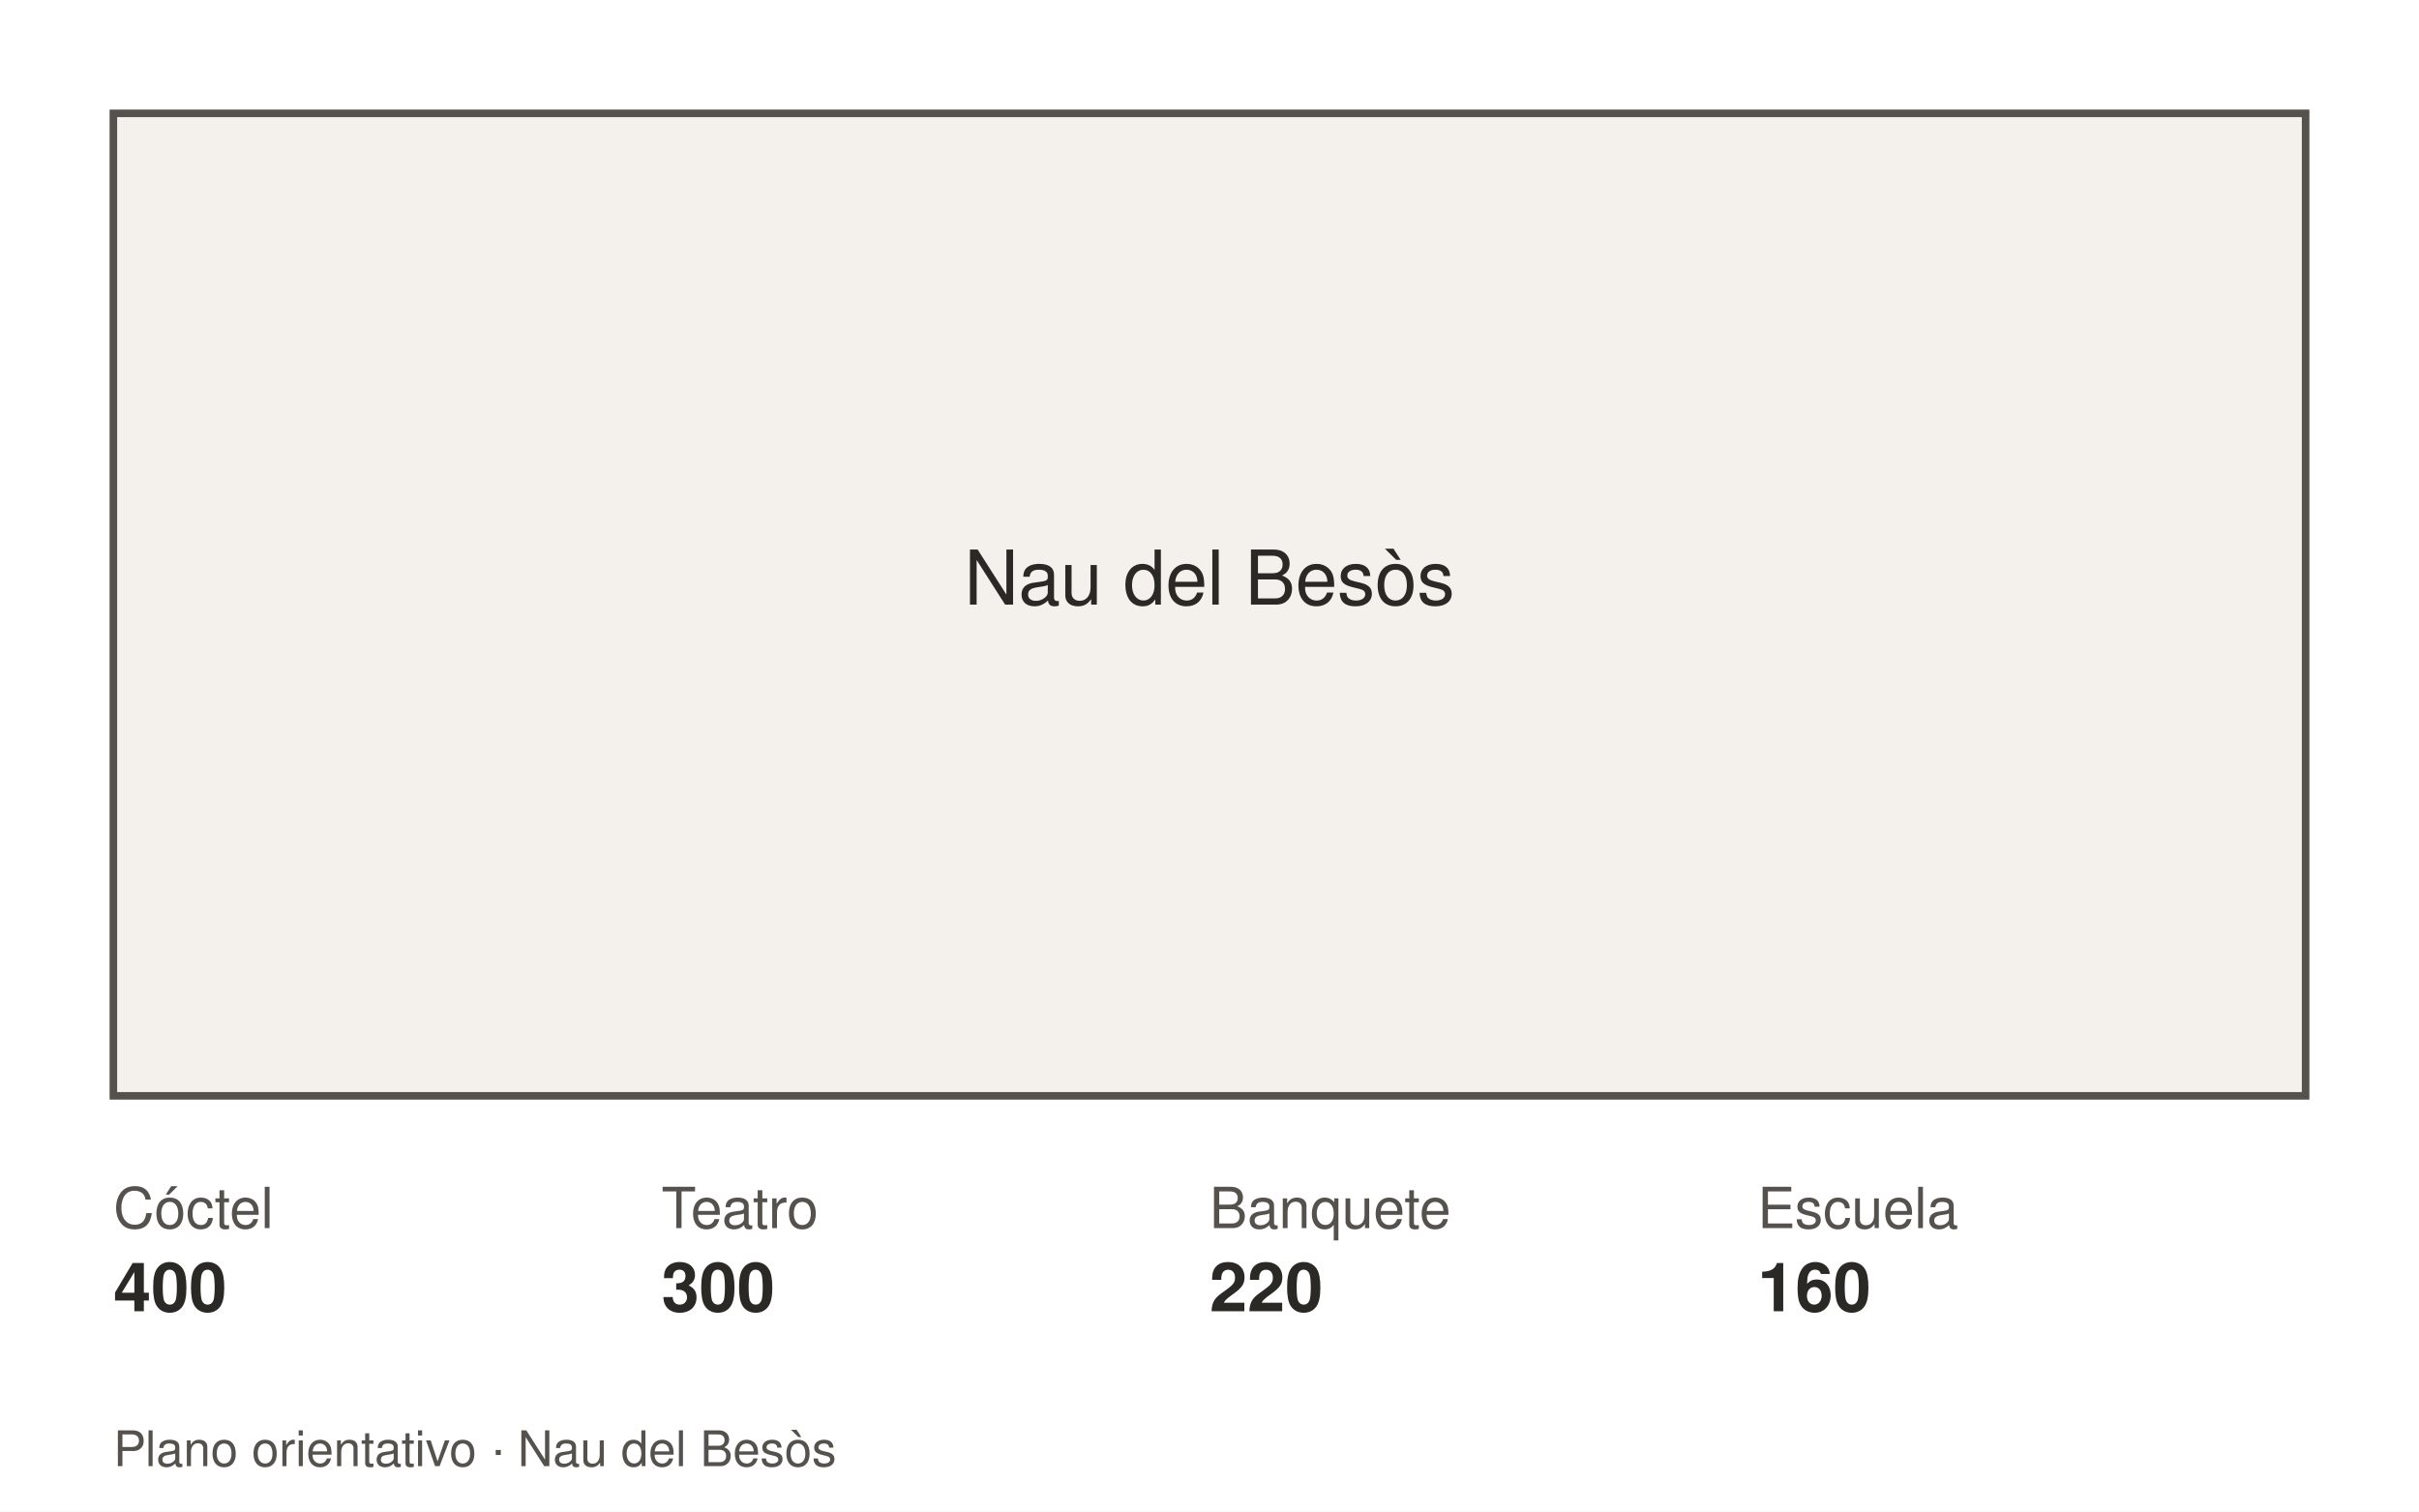
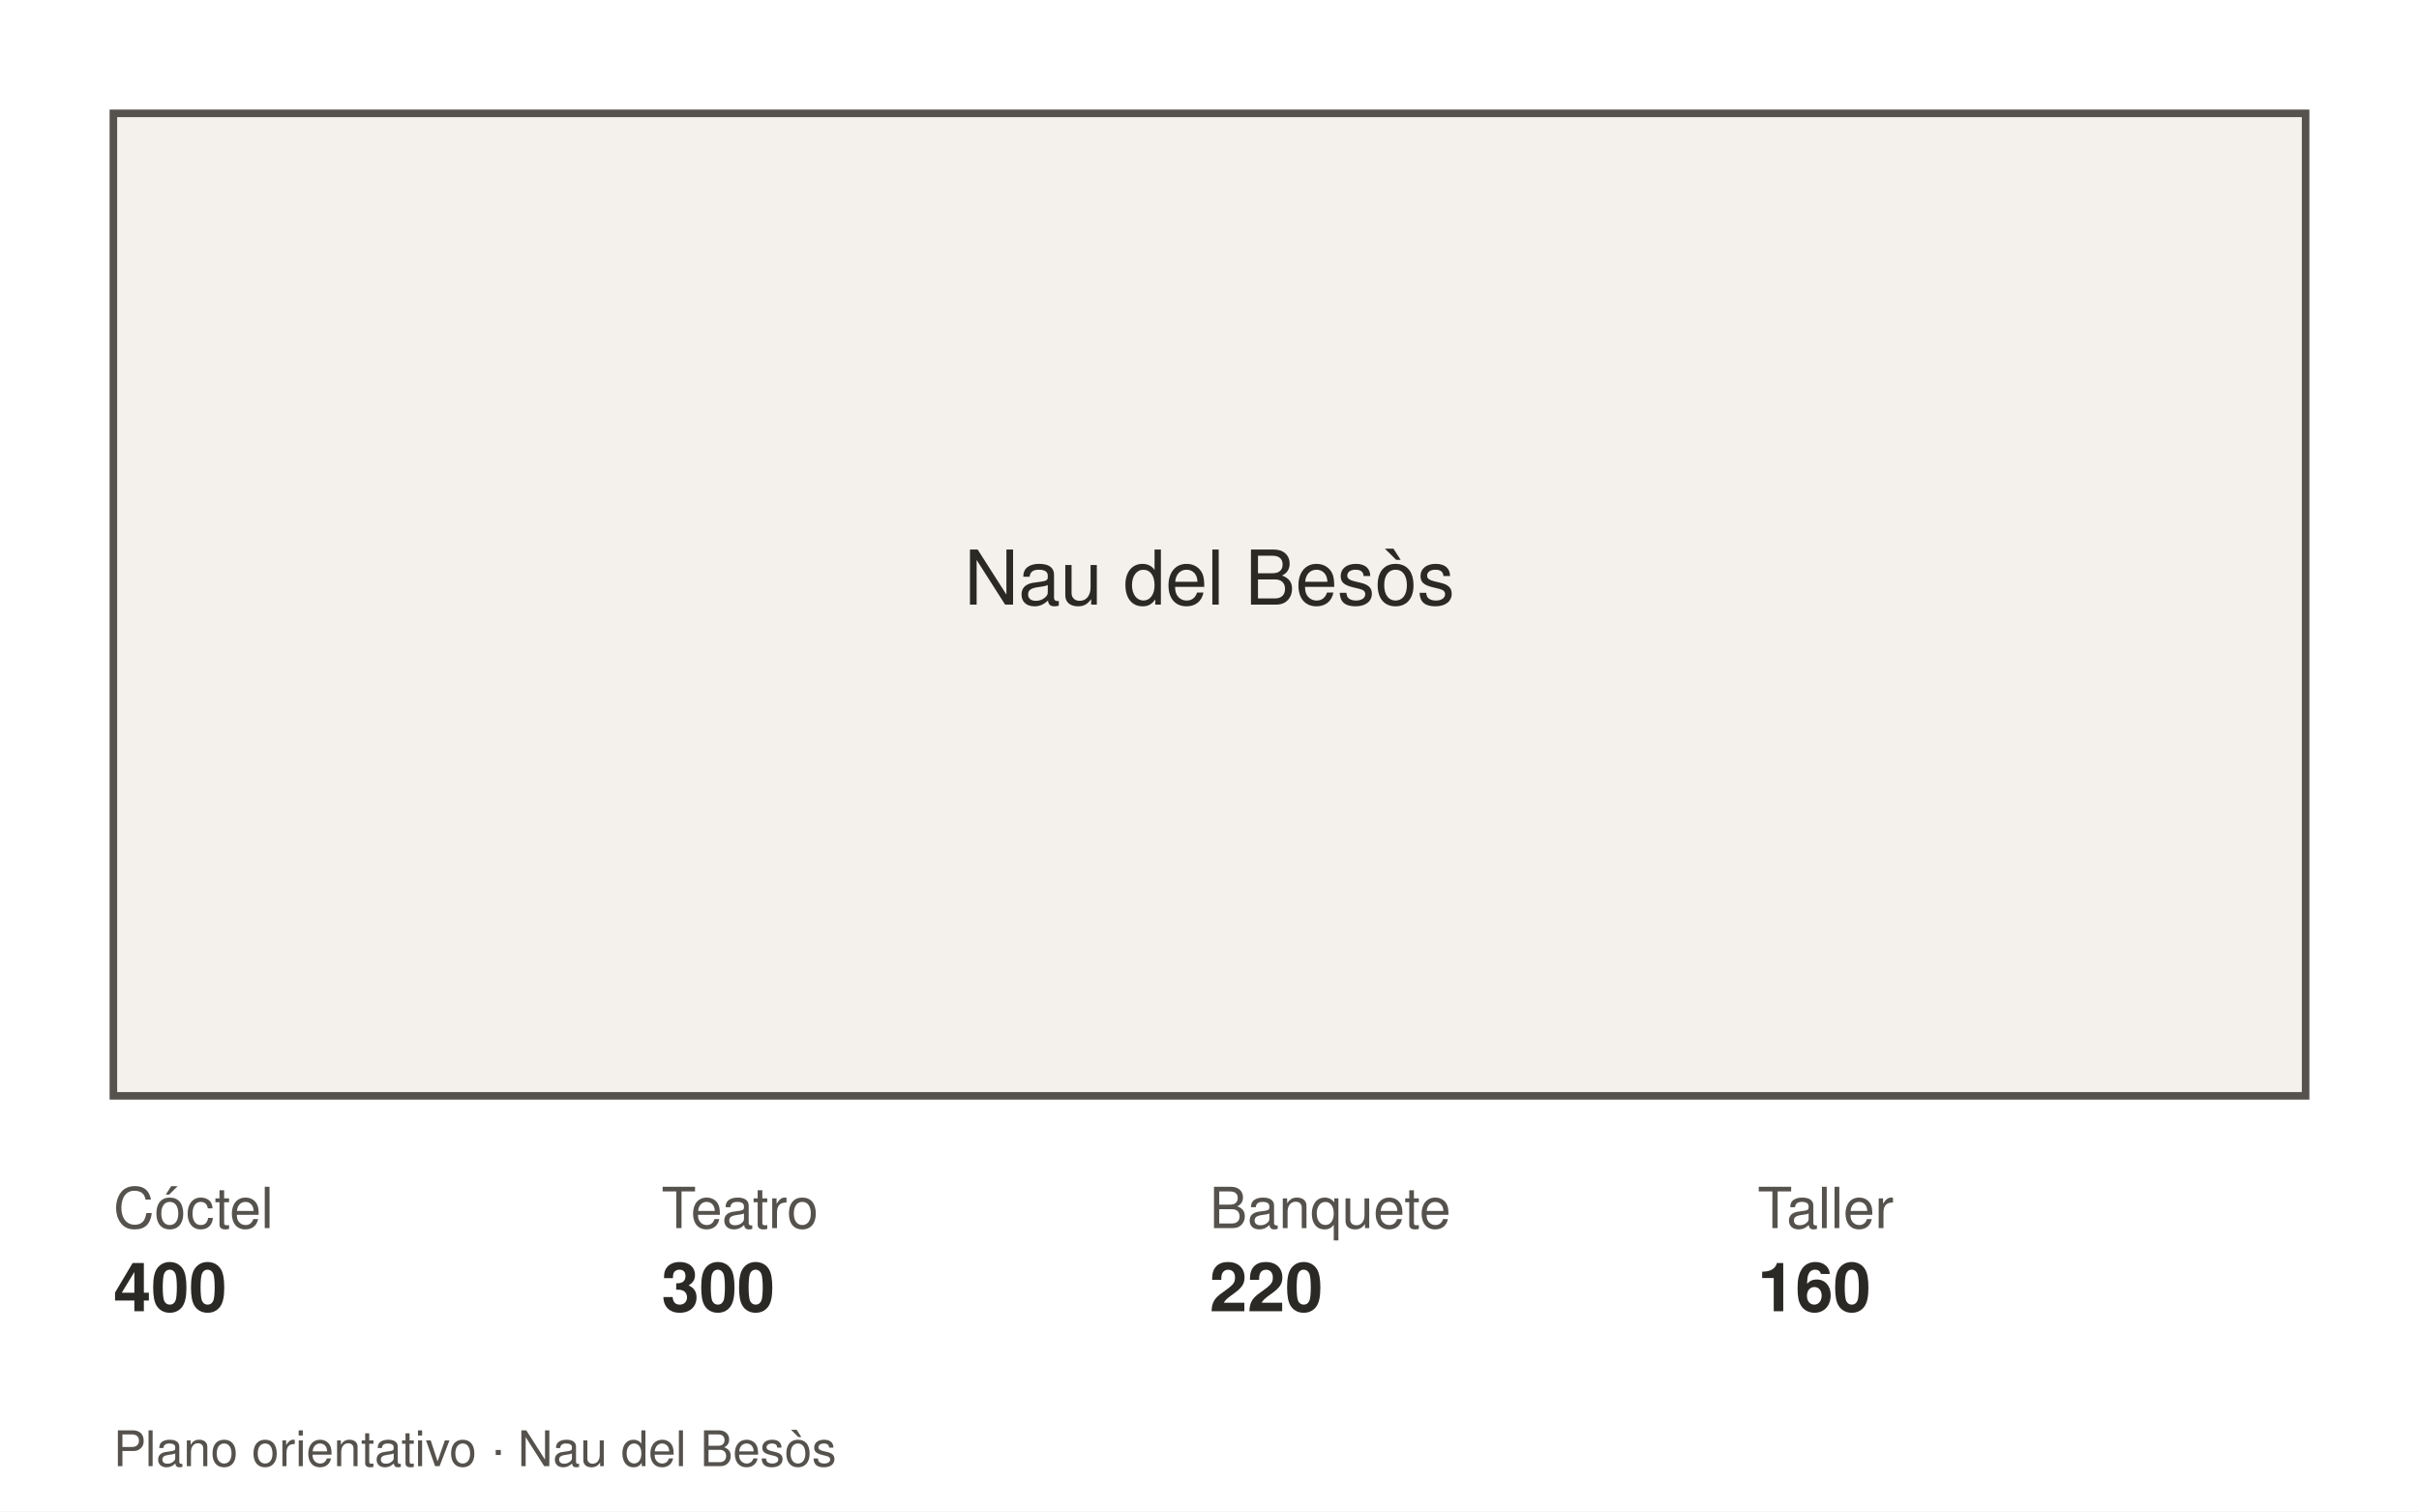
<svg xmlns="http://www.w3.org/2000/svg" viewBox="0 0 640 400" width="640" height="400" role="img" aria-label="Plano orientativo de Nau del Besòs" font-family="Helvetica, Arial, sans-serif">
  <rect x="0" y="0" width="640" height="400" fill="#ffffff" />
  <rect x="30" y="30" width="580" height="260" fill="#f4f1ec" stroke="#55524d" stroke-width="2" />
  <text x="320.0" y="160.0" text-anchor="middle" font-size="20" fill="#2b2926">Nau del Besòs</text>
  <text x="30" y="325" font-size="15" fill="#55524d">Cóctel</text>
  <text x="30" y="347" font-size="18" font-weight="bold" fill="#2b2926">400</text>
  <text x="175" y="325" font-size="15" fill="#55524d">Teatro</text>
  <text x="175" y="347" font-size="18" font-weight="bold" fill="#2b2926">300</text>
  <text x="320" y="325" font-size="15" fill="#55524d">Banquete</text>
  <text x="320" y="347" font-size="18" font-weight="bold" fill="#2b2926">220</text>
-   <text x="465" y="325" font-size="15" fill="#55524d">Escuela</text>
+   <text x="465" y="325" font-size="15" fill="#55524d">Taller</text>
  <text x="465" y="347" font-size="18" font-weight="bold" fill="#2b2926">160</text>
  <text x="30" y="388" font-size="13" fill="#55524d">Plano orientativo · Nau del Besòs</text>
</svg>
